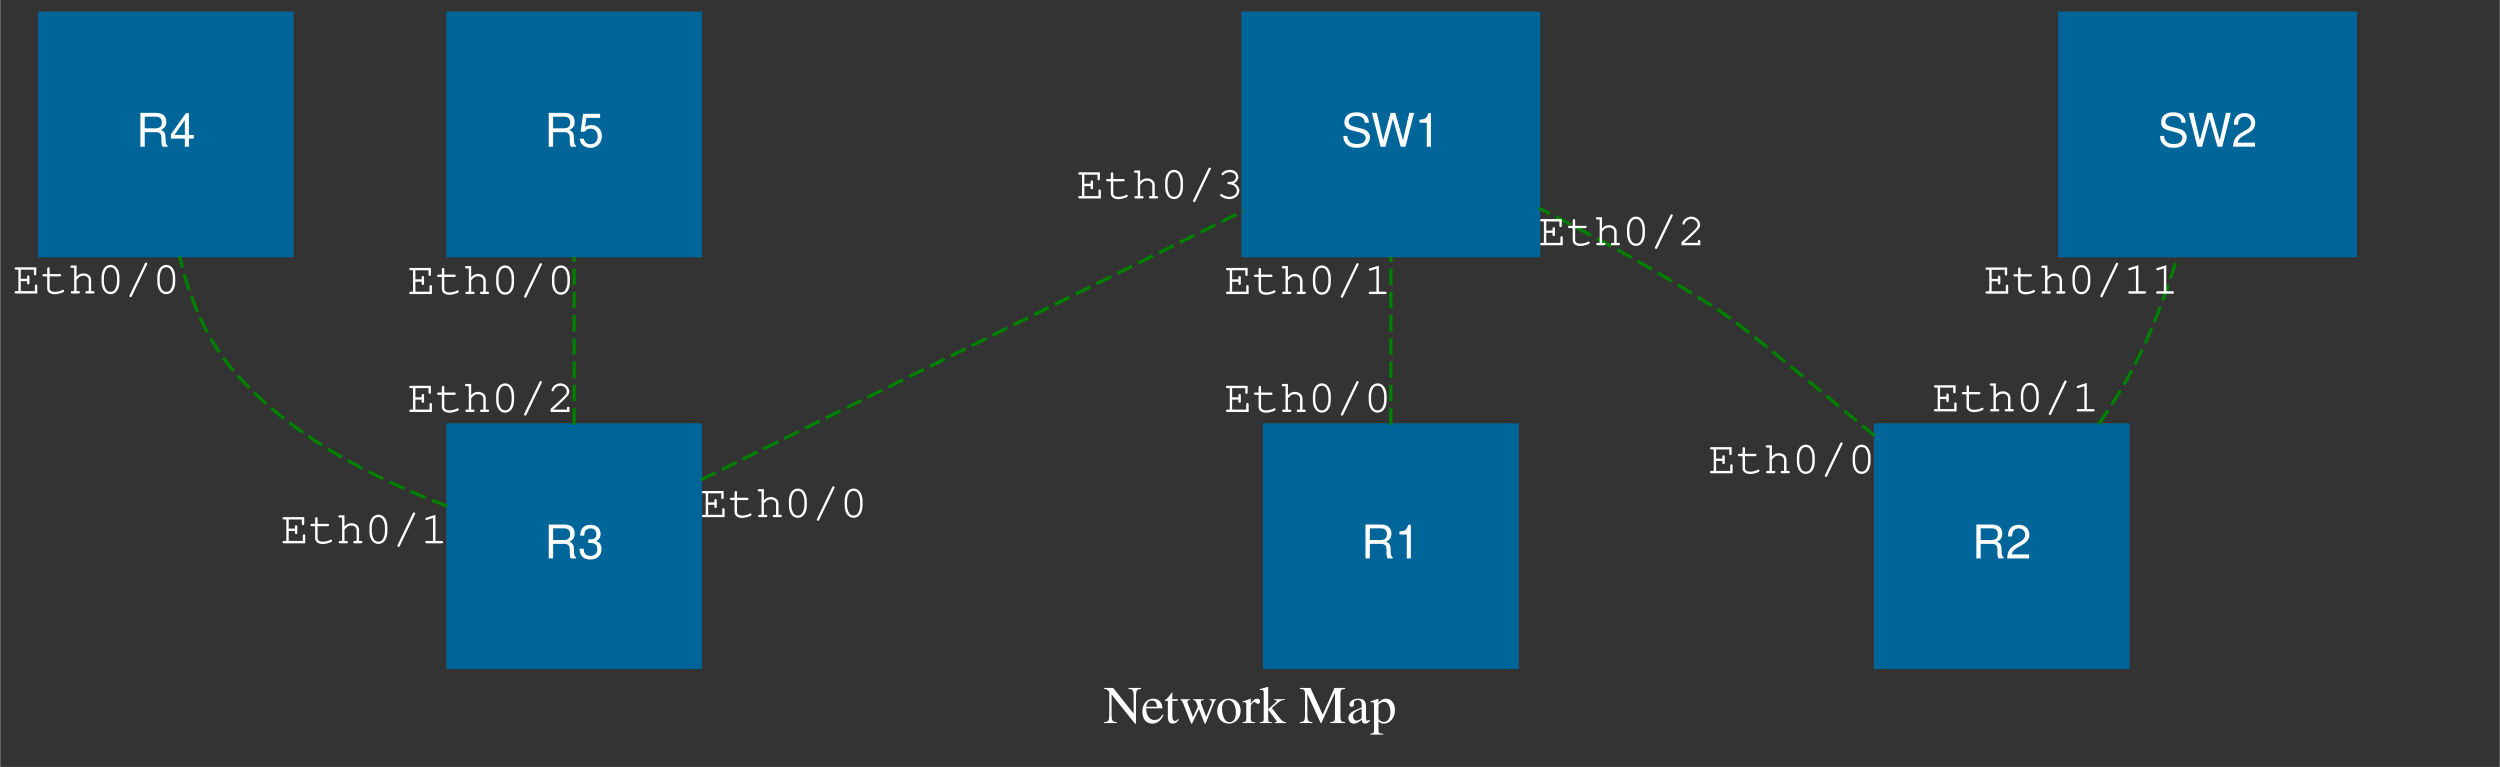
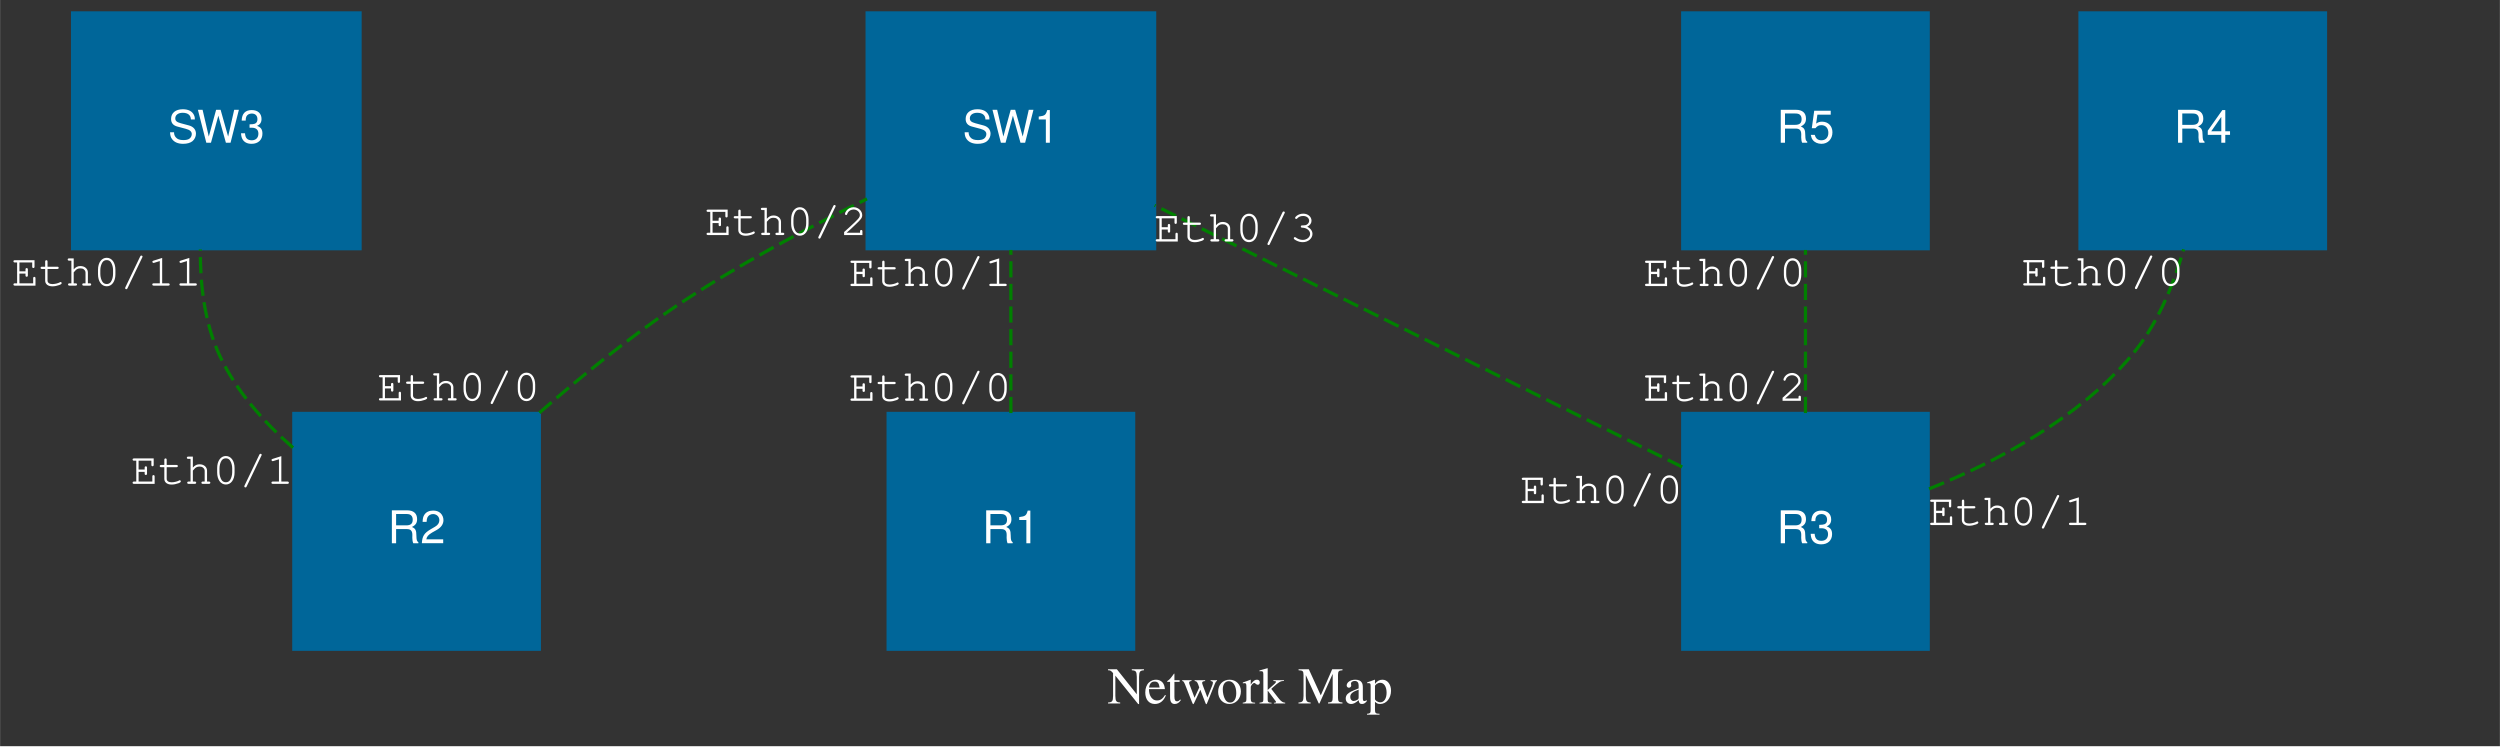
- <svg xmlns="http://www.w3.org/2000/svg" width="753pt" height="231pt" viewBox="0.00 0.00 752.86 231.00">
+ <svg xmlns="http://www.w3.org/2000/svg" width="774pt" height="231pt" viewBox="0.00 0.00 773.94 231.00">
  <g id="graph0" class="graph" transform="scale(1 1) rotate(0) translate(4 227)">
-     <polygon fill="#333333" stroke="none" points="-4,4 -4,-227 748.861,-227 748.861,4 -4,4" />
-     <text text-anchor="middle" x="372.431" y="-9.2" font-family="Times,serif" font-size="16.00" fill="white">Network Map</text>
+     <polygon fill="#333333" stroke="none" points="-4,4 -4,-227 769.941,-227 769.941,4 -4,4" />
+     <text text-anchor="middle" x="382.971" y="-9.2" font-family="Times,serif" font-size="16.00" fill="white">Network Map</text>
    <g id="node1" class="node">
-       <polygon fill="#006699" stroke="#006699" points="83.861,-223 7.861,-223 7.861,-150 83.861,-150 83.861,-223" />
-       <text text-anchor="middle" x="45.861" y="-182.8" font-family="Helvetica,sans-Serif" font-size="14.00" fill="white">R4</text>
+       <polygon fill="#006699" stroke="#006699" points="162.941,-99 86.941,-99 86.941,-26 162.941,-26 162.941,-99" />
+       <text text-anchor="middle" x="124.941" y="-58.8" font-family="Helvetica,sans-Serif" font-size="14.00" fill="white">R2</text>
+     </g>
+     <g id="node4" class="node">
+       <polygon fill="#006699" stroke="#006699" points="107.441,-223 18.441,-223 18.441,-150 107.441,-150 107.441,-223" />
+       <text text-anchor="middle" x="62.941" y="-182.8" font-family="Helvetica,sans-Serif" font-size="14.00" fill="white">SW3</text>
+     </g>
+     <g id="edge3" class="edge">
+       <path fill="none" stroke="green" stroke-dasharray="5,2" d="M86.688,-88.394C77.572,-96.356 69.021,-106.002 63.941,-117 59.303,-127.042 57.903,-138.828 58,-149.765" />
+       <text text-anchor="middle" x="113.941" y="-120.8" font-family="Courier,monospace" font-size="14.00" fill="white">            </text>
+       <text text-anchor="middle" x="29" y="-138.565" font-family="Courier,monospace" font-size="14.00" fill="white">Eth0/11</text>
+       <text text-anchor="middle" x="61.688" y="-77.194" font-family="Courier,monospace" font-size="14.00" fill="white">Eth0/1</text>
+     </g>
+     <g id="node6" class="node">
+       <polygon fill="#006699" stroke="#006699" points="353.441,-223 264.441,-223 264.441,-150 353.441,-150 353.441,-223" />
+       <text text-anchor="middle" x="308.941" y="-182.8" font-family="Helvetica,sans-Serif" font-size="14.00" fill="white">SW1</text>
+     </g>
+     <g id="edge2" class="edge">
+       <path fill="none" stroke="green" stroke-dasharray="5,2" d="M162.959,-99.207C175.789,-110.382 190.523,-122.312 204.941,-132 223.564,-144.513 245.487,-156.191 264.391,-165.425" />
+       <text text-anchor="middle" x="254.941" y="-120.8" font-family="Courier,monospace" font-size="14.00" fill="white">            </text>
+       <text text-anchor="middle" x="239.391" y="-154.225" font-family="Courier,monospace" font-size="14.00" fill="white">Eth0/2</text>
+       <text text-anchor="middle" x="137.959" y="-103.007" font-family="Courier,monospace" font-size="14.00" fill="white">Eth0/0</text>
    </g>
    <g id="node2" class="node">
-       <polygon fill="#006699" stroke="#006699" points="459.361,-223 370.361,-223 370.361,-150 459.361,-150 459.361,-223" />
-       <text text-anchor="middle" x="414.861" y="-182.8" font-family="Helvetica,sans-Serif" font-size="14.00" fill="white">SW1</text>
+       <polygon fill="#006699" stroke="#006699" points="346.941,-99 270.941,-99 270.941,-26 346.941,-26 346.941,-99" />
+       <text text-anchor="middle" x="308.941" y="-58.8" font-family="Helvetica,sans-Serif" font-size="14.00" fill="white">R1</text>
+     </g>
+     <g id="edge1" class="edge">
+       <path fill="none" stroke="green" stroke-dasharray="5,2" d="M308.941,-99.115C308.941,-115.01 308.941,-133.704 308.941,-149.629" />
+       <text text-anchor="middle" x="358.941" y="-120.8" font-family="Courier,monospace" font-size="14.00" fill="white">            </text>
+       <text text-anchor="middle" x="283.941" y="-138.429" font-family="Courier,monospace" font-size="14.00" fill="white">Eth0/1</text>
+       <text text-anchor="middle" x="283.941" y="-102.915" font-family="Courier,monospace" font-size="14.00" fill="white">Eth0/0</text>
    </g>
    <g id="node3" class="node">
-       <polygon fill="#006699" stroke="#006699" points="206.861,-223 130.861,-223 130.861,-150 206.861,-150 206.861,-223" />
-       <text text-anchor="middle" x="168.861" y="-182.8" font-family="Helvetica,sans-Serif" font-size="14.00" fill="white">R5</text>
-     </g>
-     <g id="node4" class="node">
-       <polygon fill="#006699" stroke="#006699" points="452.861,-99 376.861,-99 376.861,-26 452.861,-26 452.861,-99" />
-       <text text-anchor="middle" x="414.861" y="-58.8" font-family="Helvetica,sans-Serif" font-size="14.00" fill="white">R1</text>
-     </g>
-     <g id="edge1" class="edge">
-       <path fill="none" stroke="green" stroke-dasharray="5,2" d="M414.861,-99.115C414.861,-115.01 414.861,-133.704 414.861,-149.629" />
-       <text text-anchor="middle" x="464.861" y="-120.8" font-family="Courier,monospace" font-size="14.00" fill="white">            </text>
-       <text text-anchor="middle" x="389.861" y="-138.429" font-family="Courier,monospace" font-size="14.00" fill="white">Eth0/1</text>
-       <text text-anchor="middle" x="389.861" y="-102.915" font-family="Courier,monospace" font-size="14.00" fill="white">Eth0/0</text>
+       <polygon fill="#006699" stroke="#006699" points="592.941,-223 516.941,-223 516.941,-150 592.941,-150 592.941,-223" />
+       <text text-anchor="middle" x="554.941" y="-182.8" font-family="Helvetica,sans-Serif" font-size="14.00" fill="white">R5</text>
    </g>
    <g id="node5" class="node">
-       <polygon fill="#006699" stroke="#006699" points="206.861,-99 130.861,-99 130.861,-26 206.861,-26 206.861,-99" />
-       <text text-anchor="middle" x="168.861" y="-58.8" font-family="Helvetica,sans-Serif" font-size="14.00" fill="white">R3</text>
+       <polygon fill="#006699" stroke="#006699" points="592.941,-99 516.941,-99 516.941,-26 592.941,-26 592.941,-99" />
+       <text text-anchor="middle" x="554.941" y="-58.8" font-family="Helvetica,sans-Serif" font-size="14.00" fill="white">R3</text>
+     </g>
+     <g id="edge6" class="edge">
+       <path fill="none" stroke="green" stroke-dasharray="5,2" d="M554.941,-99.115C554.941,-115.01 554.941,-133.704 554.941,-149.629" />
+       <text text-anchor="middle" x="604.941" y="-120.8" font-family="Courier,monospace" font-size="14.00" fill="white">            </text>
+       <text text-anchor="middle" x="529.941" y="-138.429" font-family="Courier,monospace" font-size="14.00" fill="white">Eth0/0</text>
+       <text text-anchor="middle" x="529.941" y="-102.915" font-family="Courier,monospace" font-size="14.00" fill="white">Eth0/2</text>
+     </g>
+     <g id="edge4" class="edge">
+       <path fill="none" stroke="green" stroke-dasharray="5,2" d="M516.774,-82.429C472.643,-104.314 400.107,-140.287 353.45,-163.426" />
+       <text text-anchor="middle" x="496.941" y="-120.8" font-family="Courier,monospace" font-size="14.00" fill="white">            </text>
+       <text text-anchor="middle" x="378.45" y="-152.226" font-family="Courier,monospace" font-size="14.00" fill="white">Eth0/3</text>
+       <text text-anchor="middle" x="491.774" y="-71.229" font-family="Courier,monospace" font-size="14.00" fill="white">Eth0/0</text>
+     </g>
+     <g id="node7" class="node">
+       <polygon fill="#006699" stroke="#006699" points="715.941,-223 639.941,-223 639.941,-150 715.941,-150 715.941,-223" />
+       <text text-anchor="middle" x="677.941" y="-182.8" font-family="Helvetica,sans-Serif" font-size="14.00" fill="white">R4</text>
    </g>
    <g id="edge5" class="edge">
-       <path fill="none" stroke="green" stroke-dasharray="5,2" d="M130.698,-74.554C108.49,-82.844 81.651,-96.37 64.861,-117 57.305,-126.285 52.747,-138.368 50,-149.796" />
-       <text text-anchor="middle" x="114.861" y="-120.8" font-family="Courier,monospace" font-size="14.00" fill="white">            </text>
-       <text text-anchor="middle" x="25" y="-138.596" font-family="Courier,monospace" font-size="14.00" fill="white">Eth0/0</text>
-       <text text-anchor="middle" x="105.698" y="-63.354" font-family="Courier,monospace" font-size="14.00" fill="white">Eth0/1</text>
-     </g>
-     <g id="edge4" class="edge">
-       <path fill="none" stroke="green" stroke-dasharray="5,2" d="M207.029,-82.429C251.159,-104.314 323.695,-140.287 370.352,-163.426" />
-       <text text-anchor="middle" x="356.861" y="-120.8" font-family="Courier,monospace" font-size="14.00" fill="white">            </text>
-       <text text-anchor="middle" x="345.352" y="-167.226" font-family="Courier,monospace" font-size="14.00" fill="white">Eth0/3</text>
-       <text text-anchor="middle" x="232.029" y="-71.229" font-family="Courier,monospace" font-size="14.00" fill="white">Eth0/0</text>
-     </g>
-     <g id="edge6" class="edge">
-       <path fill="none" stroke="green" stroke-dasharray="5,2" d="M168.861,-99.115C168.861,-115.01 168.861,-133.704 168.861,-149.629" />
-       <text text-anchor="middle" x="218.861" y="-120.8" font-family="Courier,monospace" font-size="14.00" fill="white">            </text>
-       <text text-anchor="middle" x="143.861" y="-138.429" font-family="Courier,monospace" font-size="14.00" fill="white">Eth0/0</text>
-       <text text-anchor="middle" x="143.861" y="-102.915" font-family="Courier,monospace" font-size="14.00" fill="white">Eth0/2</text>
-     </g>
-     <g id="node6" class="node">
-       <polygon fill="#006699" stroke="#006699" points="636.861,-99 560.861,-99 560.861,-26 636.861,-26 636.861,-99" />
-       <text text-anchor="middle" x="598.861" y="-58.8" font-family="Helvetica,sans-Serif" font-size="14.00" fill="white">R2</text>
-     </g>
-     <g id="edge2" class="edge">
-       <path fill="none" stroke="green" stroke-dasharray="5,2" d="M560.633,-95.643C541.261,-111.823 520.795,-128.707 515.861,-132 498.119,-143.842 477.468,-155.173 459.479,-164.333" />
-       <text text-anchor="middle" x="583.861" y="-120.8" font-family="Courier,monospace" font-size="14.00" fill="white">            </text>
-       <text text-anchor="middle" x="484.479" y="-153.133" font-family="Courier,monospace" font-size="14.00" fill="white">Eth0/2</text>
-       <text text-anchor="middle" x="535.633" y="-84.443" font-family="Courier,monospace" font-size="14.00" fill="white">Eth0/0</text>
-     </g>
-     <g id="node7" class="node">
-       <polygon fill="#006699" stroke="#006699" points="705.361,-223 616.361,-223 616.361,-150 705.361,-150 705.361,-223" />
-       <text text-anchor="middle" x="660.861" y="-182.8" font-family="Helvetica,sans-Serif" font-size="14.00" fill="white">SW2</text>
-     </g>
-     <g id="edge3" class="edge">
-       <path fill="none" stroke="green" stroke-dasharray="5,2" d="M628.096,-99.278C632.037,-105.007 635.777,-111.023 638.861,-117 644.131,-127.212 648.454,-138.931 651.831,-149.755" />
-       <text text-anchor="middle" x="694.861" y="-120.8" font-family="Courier,monospace" font-size="14.00" fill="white">            </text>
-       <text text-anchor="middle" x="622.831" y="-138.555" font-family="Courier,monospace" font-size="14.00" fill="white">Eth0/11</text>
-       <text text-anchor="middle" x="603.096" y="-103.079" font-family="Courier,monospace" font-size="14.00" fill="white">Eth0/1</text>
+       <path fill="none" stroke="green" stroke-dasharray="5,2" d="M593.21,-75.646C614.383,-84.153 639.633,-97.528 655.941,-117 663.721,-126.288 668.763,-138.373 672.026,-149.8" />
+       <text text-anchor="middle" x="715.941" y="-120.8" font-family="Courier,monospace" font-size="14.00" fill="white">            </text>
+       <text text-anchor="middle" x="647.026" y="-138.6" font-family="Courier,monospace" font-size="14.00" fill="white">Eth0/0</text>
+       <text text-anchor="middle" x="618.21" y="-64.446" font-family="Courier,monospace" font-size="14.00" fill="white">Eth0/1</text>
    </g>
  </g>
</svg>
